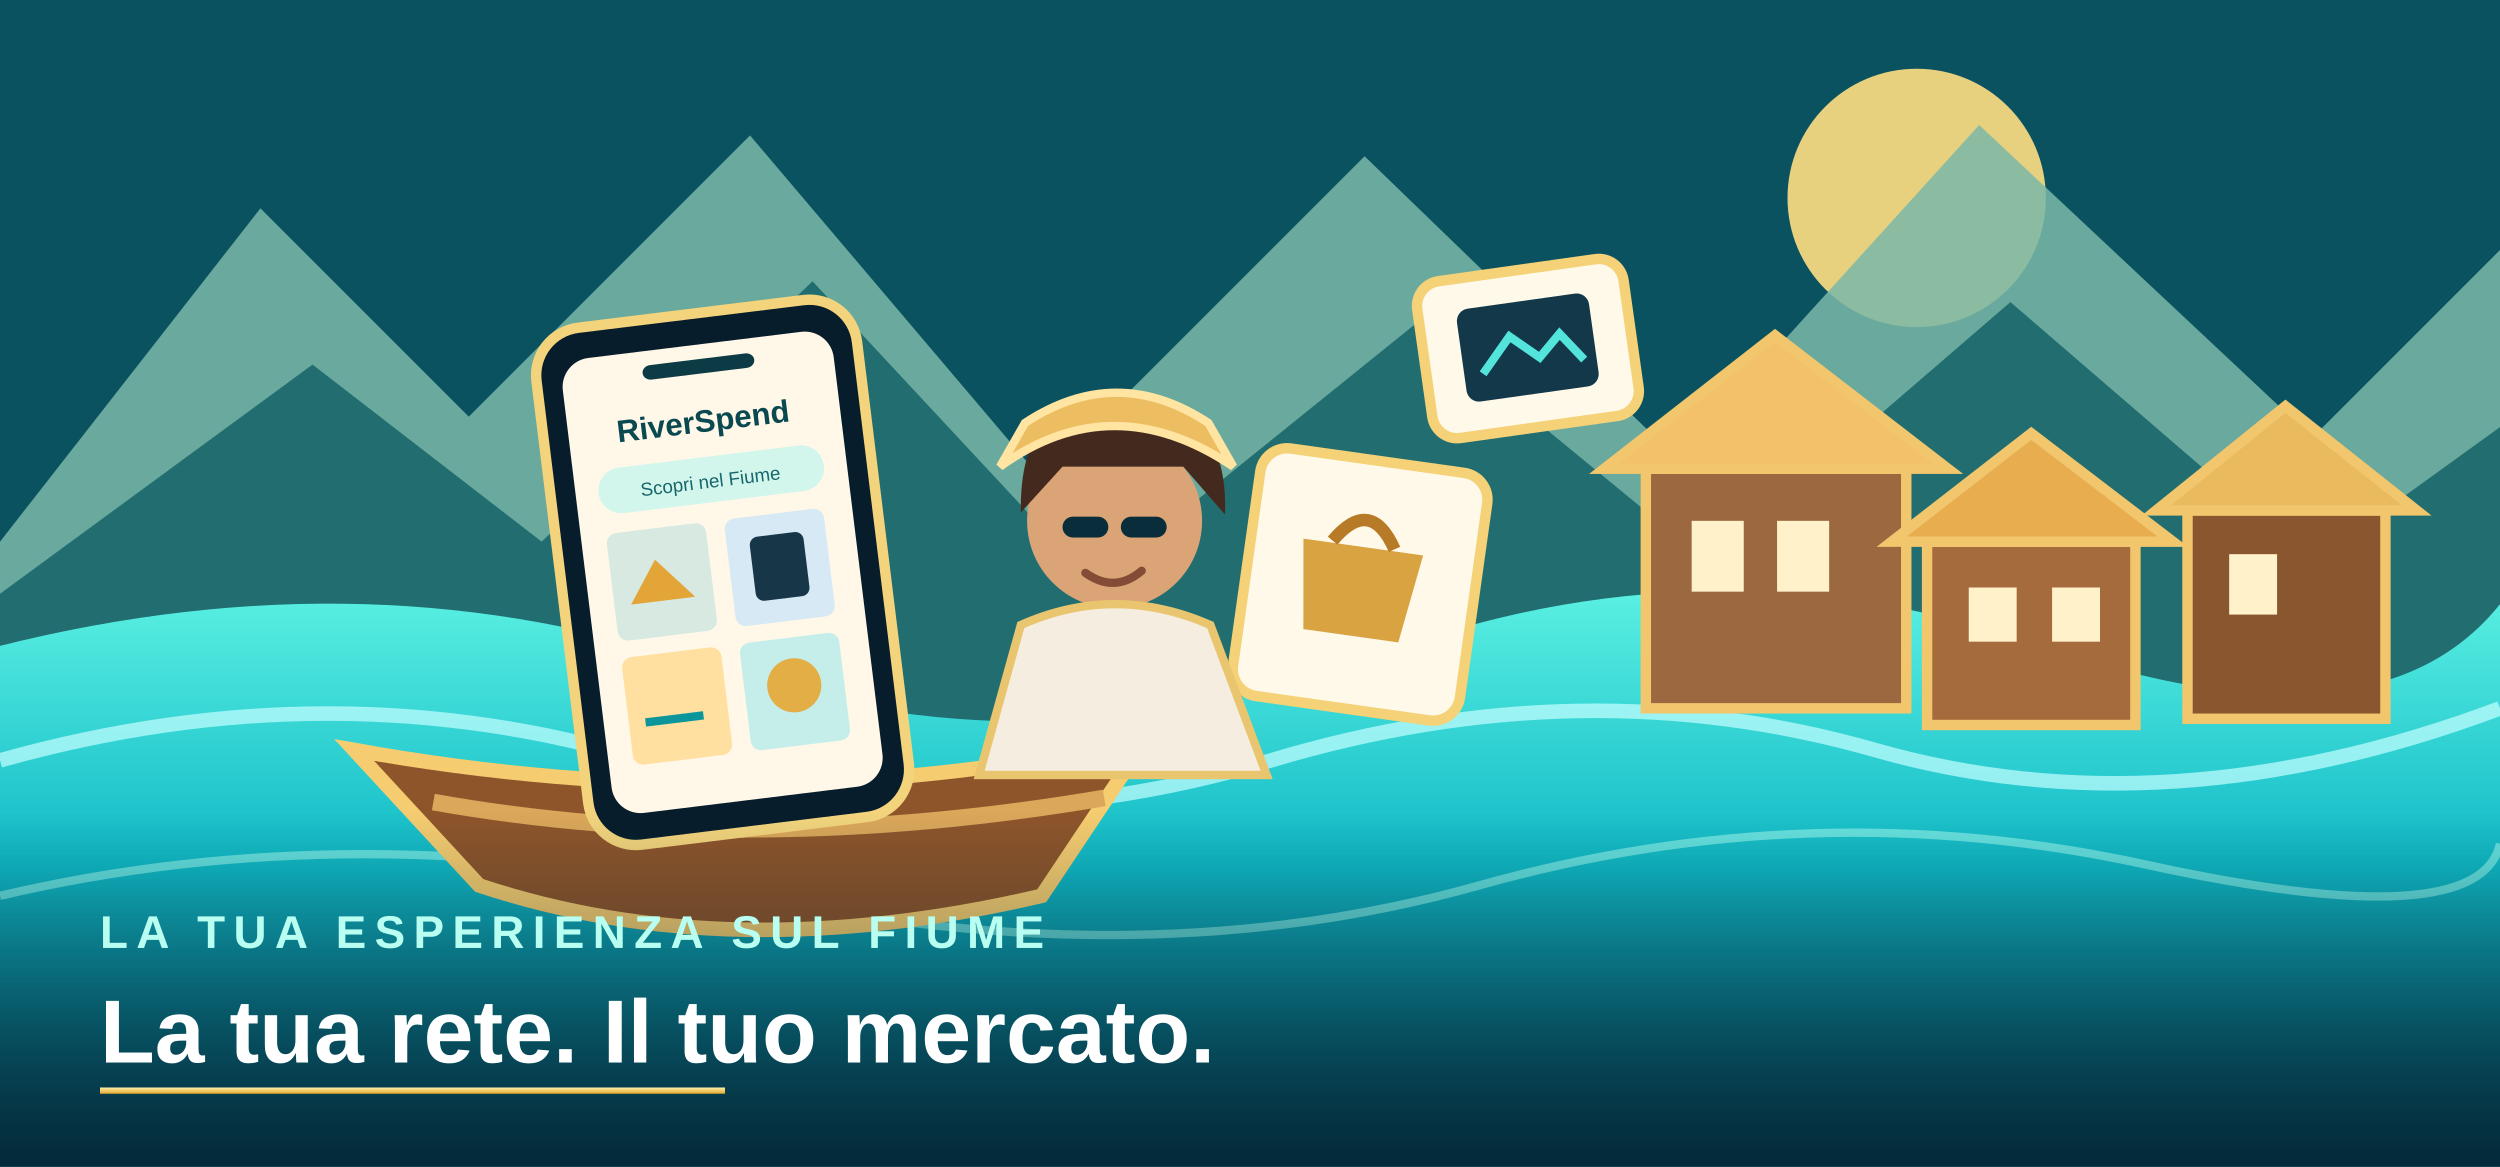
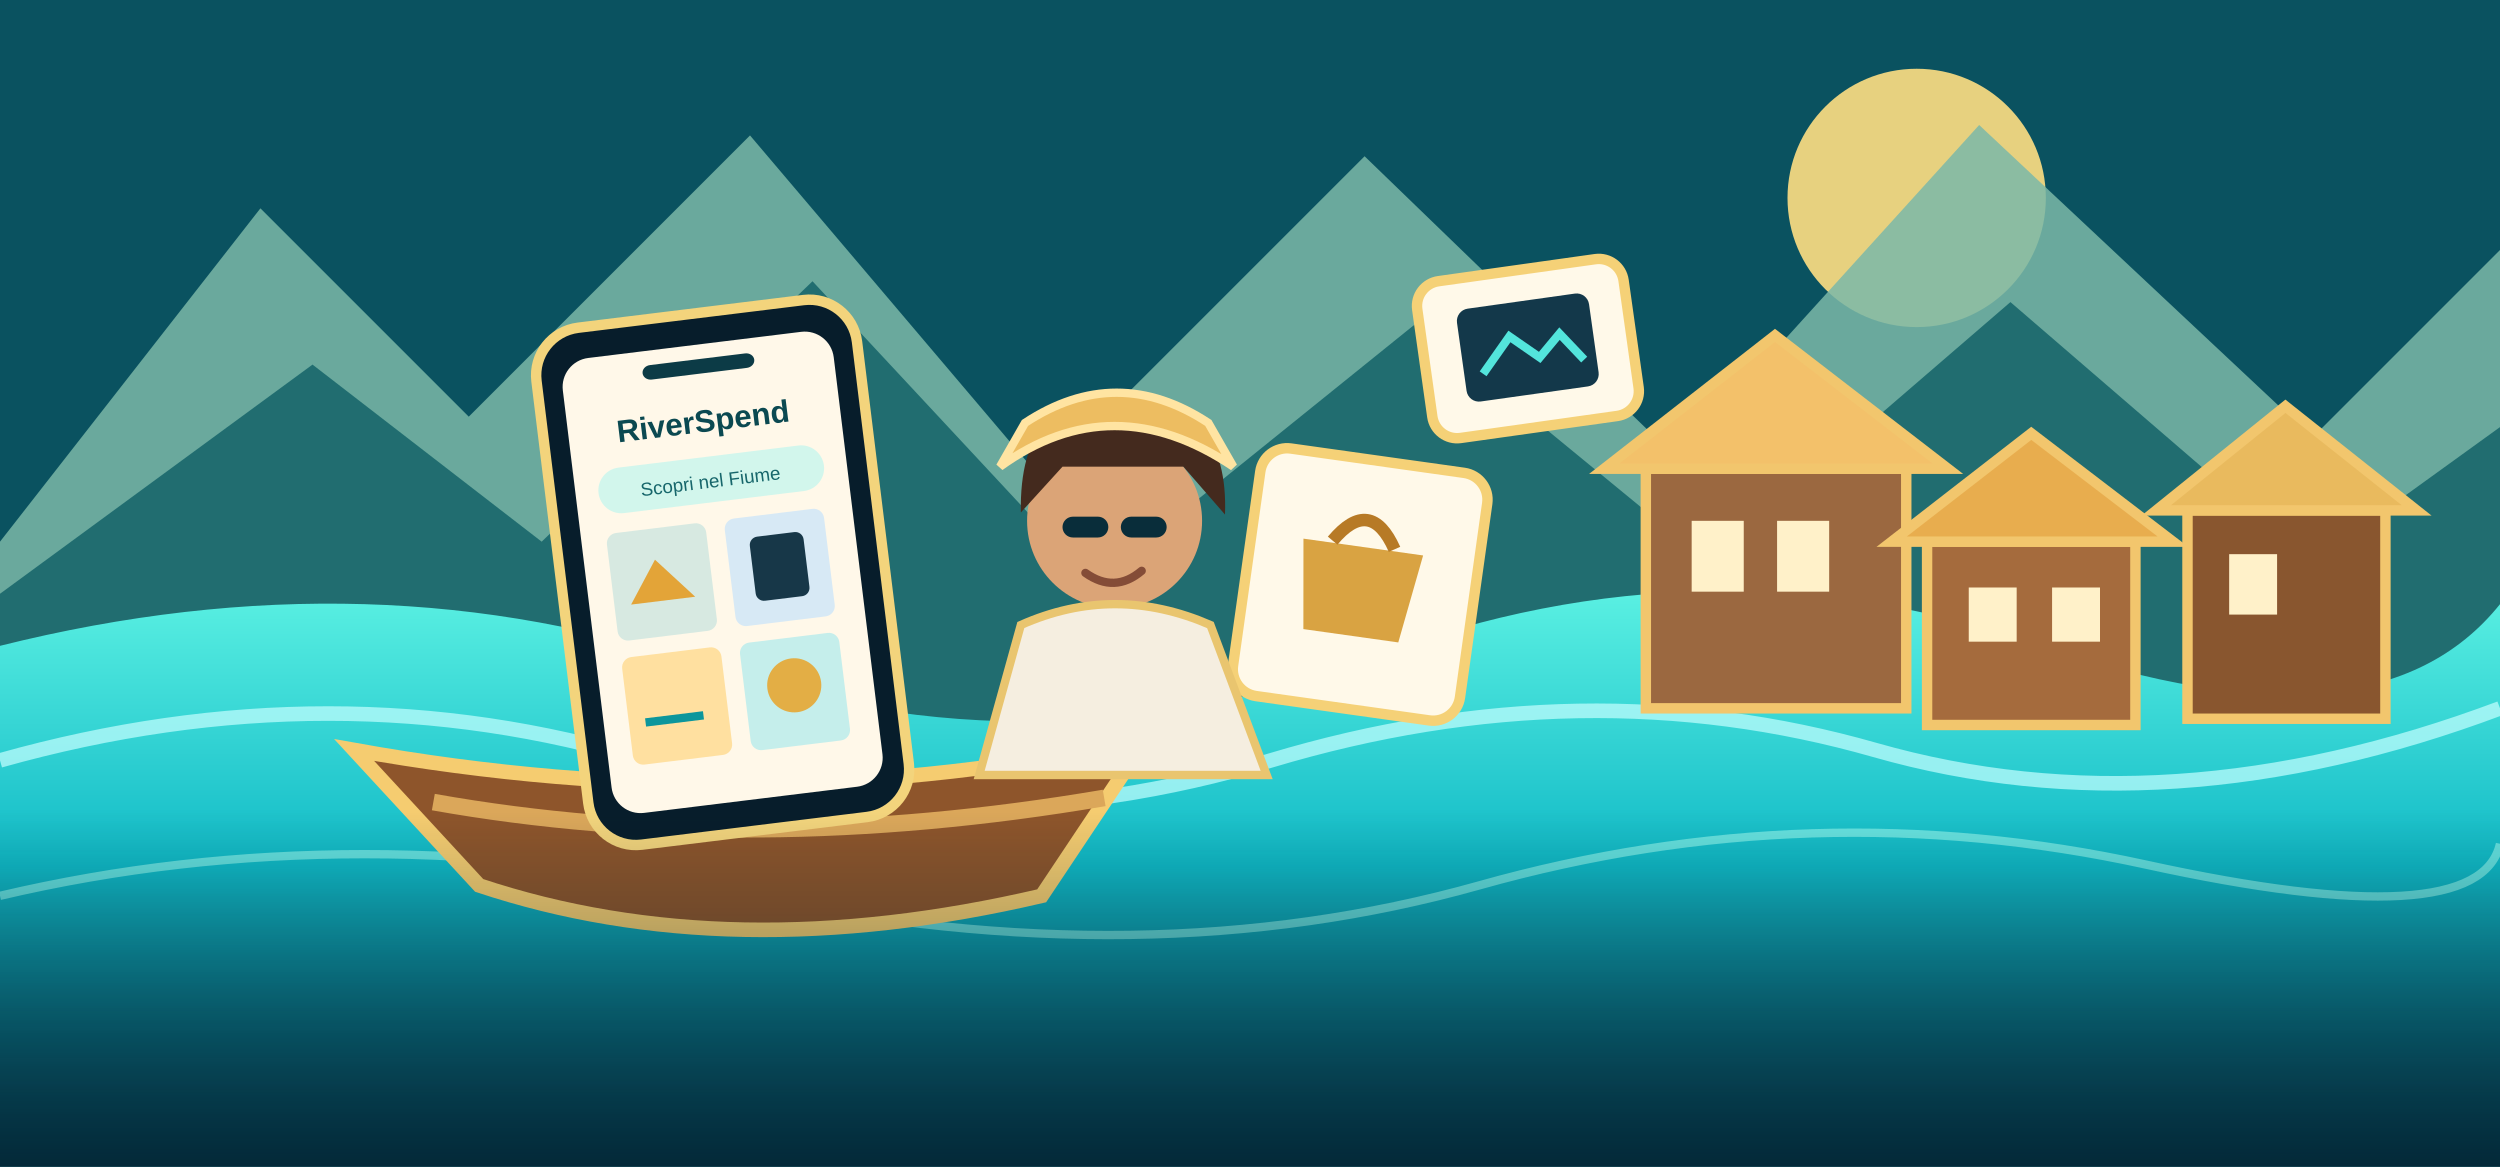
<svg xmlns="http://www.w3.org/2000/svg" width="1200" height="560" viewBox="0 0 1200 560">
  <defs>
    <linearGradient id="water" x2="0" y2="1">
      <stop stop-color="#5af0e2" />
      <stop offset=".48" stop-color="#10b9c6" />
      <stop offset="1" stop-color="#06435b" />
    </linearGradient>
    <linearGradient id="hill" x2="0" y2="1">
      <stop stop-color="#77d6b0" />
      <stop offset="1" stop-color="#176b64" />
    </linearGradient>
    <linearGradient id="gold" x2="0" y2="1">
      <stop stop-color="#fff0a8" />
      <stop offset="1" stop-color="#e4a62c" />
    </linearGradient>
    <linearGradient id="shade" x2="0" y2="1">
      <stop stop-color="#031f2b" stop-opacity="0" />
      <stop offset="1" stop-color="#031f2b" stop-opacity=".72" />
    </linearGradient>
  </defs>
  <rect width="1200" height="560" fill="#0a5260" />
  <circle cx="920" cy="95" r="62" fill="#ffdf83" opacity=".9" />
  <path d="M0 260 125 100 225 200 360 65 500 230 655 75 805 220 950 60 1110 210 1200 120V370H0Z" fill="#7bb8a8" opacity=".85" />
  <path d="M0 285 150 175 260 260 390 135 525 280 680 155 820 270 965 145 1110 270 1200 205V390H0Z" fill="#216d70" />
  <path d="M0 310 Q180 265 340 320 T660 315 T980 310 T1200 290V560H0Z" fill="url(#water)" />
  <path d="M0 365 Q160 320 310 365T610 365T900 360T1200 340" fill="none" stroke="#c4ffff" stroke-width="7" opacity=".7" />
  <path d="M0 430 Q170 390 360 430T710 425T1030 415T1200 405" fill="none" stroke="#9af8ed" stroke-width="4" opacity=".6" />
  <g stroke="#f2c66d" stroke-width="5">
    <path d="M790 225h125v115H790z" fill="#9b6840" />
    <path d="M770 225l82-64 83 64z" fill="#f3c16a" />
    <path d="M925 260h100v88H925z" fill="#a56b3d" />
    <path d="M908 260l67-52 68 52z" fill="#e8ad4e" />
    <path d="M1050 245h95v100h-95z" fill="#89562f" />
    <path d="M1035 245l62-50 63 50z" fill="#e9ba5e" />
  </g>
  <g fill="#fff1c9">
    <rect x="812" y="250" width="25" height="34" />
    <rect x="853" y="250" width="25" height="34" />
    <rect x="945" y="282" width="23" height="26" />
    <rect x="985" y="282" width="23" height="26" />
    <rect x="1070" y="266" width="23" height="29" />
  </g>
  <path d="M170 360 Q365 395 550 355L500 430Q350 465 230 425Z" fill="#8e552b" stroke="#f5cc70" stroke-width="7" />
  <path d="M208 385 Q360 412 530 383" fill="none" stroke="#dba75a" stroke-width="8" />
  <g transform="rotate(-7 345 280)">
    <rect x="270" y="150" width="155" height="250" rx="23" fill="#071d2b" stroke="#f3d47c" stroke-width="5" />
    <rect x="282" y="165" width="131" height="220" rx="14" fill="#fff8e9" />
    <rect x="321" y="172" width="54" height="7" rx="4" fill="#0c3b46" />
    <text x="347" y="207" text-anchor="middle" font-family="Arial,sans-serif" font-size="15" font-weight="800" fill="#0b4951">RiverSpend</text>
    <rect x="293" y="219" width="109" height="22" rx="11" fill="#d2f6ec" />
    <text x="347" y="234" text-anchor="middle" font-family="Arial,sans-serif" font-size="9" fill="#17666b">Scopri nel Fiume</text>
    <g>
      <rect x="294" y="250" width="48" height="52" rx="5" fill="#d7e9e1" />
      <rect x="351" y="250" width="48" height="52" rx="5" fill="#d7e9f5" />
      <rect x="294" y="310" width="48" height="52" rx="5" fill="#ffe0a0" />
      <rect x="351" y="310" width="48" height="52" rx="5" fill="#c5eeeb" />
      <path d="M302 285l14-20 17 20z" fill="#e3a438" />
      <rect x="362" y="260" width="26" height="31" rx="4" fill="#173748" />
      <circle cx="375" cy="333" r="13" fill="#e3ae45" />
      <path d="M302 342h28" stroke="#0c969c" stroke-width="4" />
    </g>
  </g>
  <g transform="rotate(8 650 265)">
    <rect x="600" y="220" width="110" height="120" rx="13" fill="#fff9e9" stroke="#f5d177" stroke-width="5" />
    <path d="M625 262h58l-6 43h-46z" fill="#d9a342" />
    <path d="M639 261q15-24 30 0" fill="none" stroke="#b77a26" stroke-width="6" />
  </g>
  <g transform="rotate(-8 715 180)">
    <rect x="685" y="132" width="100" height="76" rx="12" fill="#fff9e9" stroke="#f5d177" stroke-width="5" />
    <rect x="703" y="147" width="64" height="45" rx="6" fill="#13384a" />
    <path d="M712 179l15-16 13 12 11-10 10 14" fill="none" stroke="#53e5dc" stroke-width="4" />
  </g>
  <circle cx="535" cy="250" r="42" fill="#dba477" />
  <path d="M490 246q-1-59 50-56 50 3 48 57l-20-23-58 0z" fill="#442a1e" />
  <path d="M480 224q54-39 112 0l-12-21q-44-29-88 0z" fill="#edbd61" stroke="#ffe4a2" stroke-width="4" />
  <rect x="510" y="248" width="22" height="10" rx="5" fill="#092d3a" />
  <rect x="538" y="248" width="22" height="10" rx="5" fill="#092d3a" />
  <path d="M521 275q14 10 27-1" fill="none" stroke="#844c37" stroke-width="4" stroke-linecap="round" />
  <path d="M490 300q45-20 91 0l27 72H470z" fill="#f5eee0" stroke="#e9c56f" stroke-width="4" />
  <rect y="390" width="1200" height="170" fill="url(#shade)" />
-   <text x="48" y="455" font-family="Arial,sans-serif" font-size="22" font-weight="800" letter-spacing="4" fill="#b8fff2">LA TUA ESPERIENZA SUL FIUME</text>
-   <text x="48" y="510" font-family="Arial,sans-serif" font-size="43" font-weight="900" fill="#ffffff">La tua rete. Il tuo mercato.</text>
-   <rect x="48" y="522" width="300" height="3" fill="url(#gold)" />
</svg>
